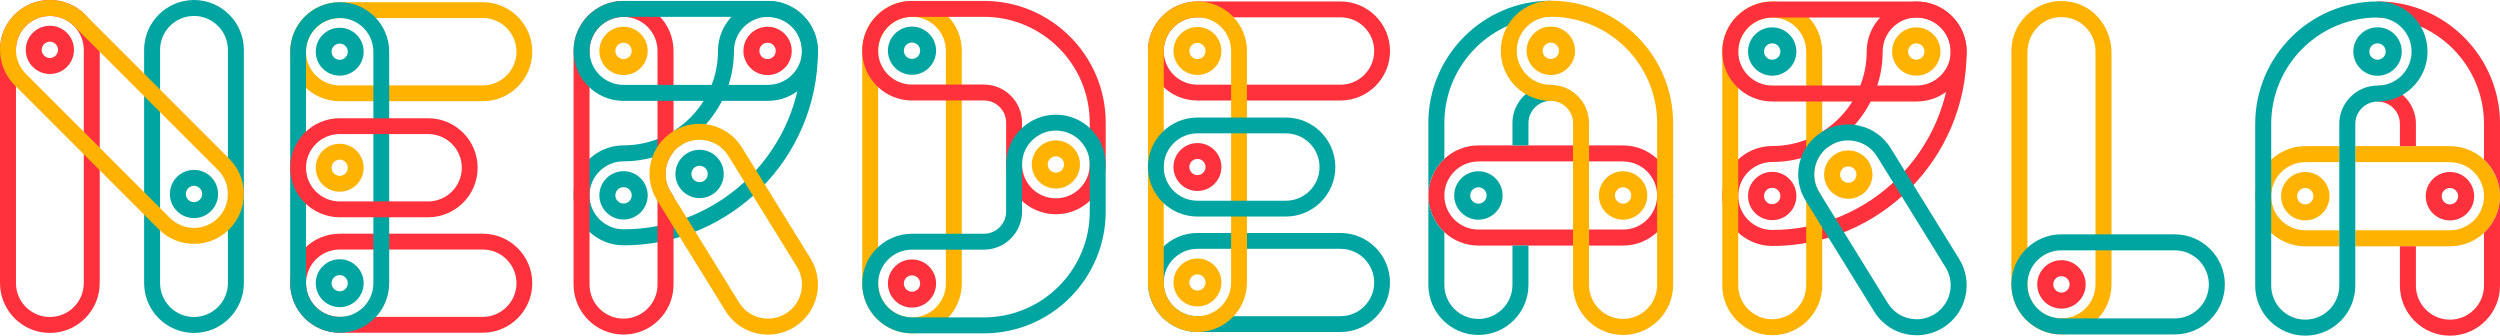
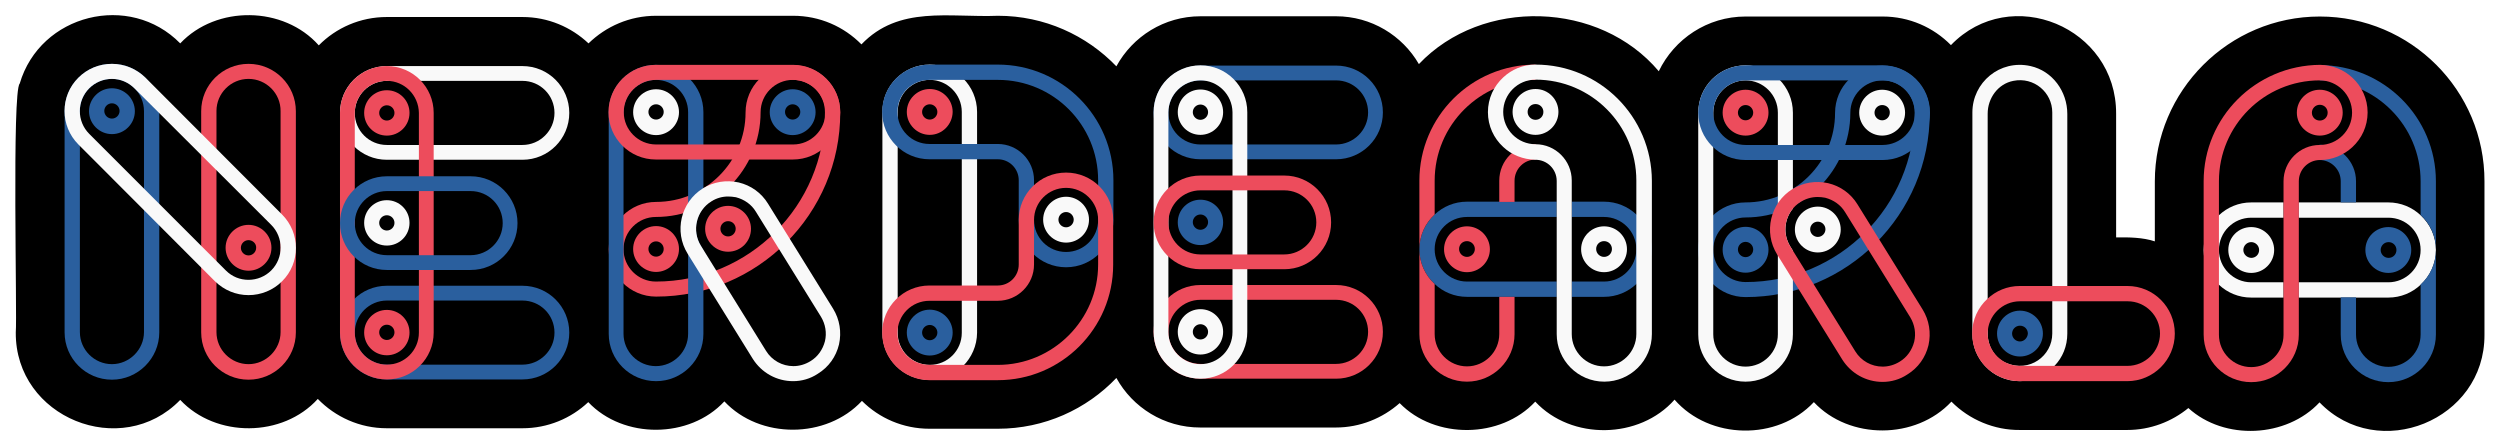
- <svg xmlns="http://www.w3.org/2000/svg" viewBox="0 0 962.03 129.17">
-   <path d="M19.19 128.12C8.61 128.12 0 119.51 0 108.93V19.19C0 8.61 8.61 0 19.19 0s19.19 8.61 19.19 19.19v89.74c0 10.58-8.61 19.19-19.19 19.19Zm0-121.98c-7.2 0-13.05 5.85-13.05 13.05v89.74c0 7.2 5.85 13.05 13.05 13.05s13.05-5.85 13.05-13.05V19.19c0-7.2-5.85-13.05-13.05-13.05Z" fill="#ff313c" />
-   <path d="M74.65 128.12c-10.58 0-19.19-8.61-19.19-19.19V19.19C55.46 8.61 64.07 0 74.65 0s19.19 8.61 19.19 19.19v89.74c0 10.58-8.61 19.19-19.19 19.19Zm0-121.98c-7.2 0-13.05 5.85-13.05 13.05v89.74c0 7.2 5.85 13.05 13.05 13.05s13.05-5.85 13.05-13.05V19.19c0-7.2-5.85-13.05-13.05-13.05Z" fill="#00a5a1" />
-   <path d="M74.65 93.84c-5.13 0-9.95-2-13.57-5.62L5.62 32.76c-7.48-7.48-7.48-19.66 0-27.14C9.25 2 14.06 0 19.19 0c5.13 0 9.95 2 13.57 5.62l55.46 55.46c7.48 7.48 7.48 19.66 0 27.14a19.069 19.069 0 0 1-13.57 5.62ZM19.19 6.14c-3.49 0-6.76 1.36-9.23 3.82-5.09 5.09-5.09 13.37 0 18.46l55.46 55.46c2.46 2.46 5.74 3.82 9.23 3.82s6.76-1.36 9.23-3.82c5.09-5.09 5.09-13.37 0-18.46L28.42 9.96a12.972 12.972 0 0 0-9.23-3.82Z" fill="#ffb300" />
-   <path d="M19.19 28.47c-5.12 0-9.28-4.16-9.28-9.28s4.16-9.28 9.28-9.28 9.28 4.16 9.28 9.28-4.16 9.28-9.28 9.28Zm0-12.43c-1.73 0-3.14 1.41-3.14 3.14s1.41 3.14 3.14 3.14 3.14-1.41 3.14-3.14-1.41-3.14-3.14-3.14Z" fill="#ff313c" />
-   <path d="M74.65 83.93c-5.12 0-9.28-4.16-9.28-9.28s4.16-9.28 9.28-9.28 9.28 4.16 9.28 9.28-4.16 9.28-9.28 9.28Zm0-12.43c-1.73 0-3.14 1.41-3.14 3.14s1.41 3.14 3.14 3.14 3.14-1.41 3.14-3.14-1.41-3.14-3.14-3.14Z" fill="#00a5a1" />
-   <path d="M185.78 38.95h-55.06c-10.51 0-19.05-8.55-19.05-19.05S120.22.85 130.72.85h55.06c10.51 0 19.05 8.55 19.05 19.05s-8.55 19.05-19.05 19.05ZM130.72 6.94c-7.14 0-12.96 5.81-12.96 12.96s5.81 12.96 12.96 12.96h55.06c7.14 0 12.96-5.81 12.96-12.96s-5.81-12.96-12.96-12.96h-55.06Z" fill="#ffb300" />
-   <path d="M185.78 128.03h-55.06c-10.51 0-19.05-8.55-19.05-19.05s8.55-19.05 19.05-19.05h55.06c10.51 0 19.05 8.55 19.05 19.05s-8.55 19.05-19.05 19.05Zm-55.06-32.01c-7.14 0-12.96 5.81-12.96 12.96s5.81 12.96 12.96 12.96h55.06c7.14 0 12.96-5.81 12.96-12.96s-5.81-12.96-12.96-12.96h-55.06Z" fill="#ff313c" />
-   <path d="M130.72 128.03c-10.51 0-19.05-8.55-19.05-19.05V19.9c0-10.51 8.55-19.05 19.05-19.05s19.05 8.55 19.05 19.05v89.08c0 10.51-8.55 19.05-19.05 19.05Zm0-121.09c-7.14 0-12.96 5.81-12.96 12.96v89.08c0 7.14 5.81 12.96 12.96 12.96s12.96-5.81 12.96-12.96V19.9c0-7.14-5.81-12.96-12.96-12.96Z" fill="#00a5a1" />
-   <path d="M164.75 83.6h-34.03c-10.51 0-19.05-8.55-19.05-19.05s8.55-19.05 19.05-19.05h34.03c10.51 0 19.05 8.55 19.05 19.05s-8.55 19.05-19.05 19.05Zm-34.03-32.01c-7.14 0-12.96 5.81-12.96 12.96s5.81 12.96 12.96 12.96h34.03c7.14 0 12.96-5.81 12.96-12.96s-5.81-12.96-12.96-12.96h-34.03Z" fill="#ff313c" />
-   <path d="M130.72 73.77c-5.08 0-9.22-4.13-9.22-9.22s4.13-9.22 9.22-9.22 9.22 4.13 9.22 9.22-4.13 9.22-9.22 9.22Zm0-12.34c-1.72 0-3.12 1.4-3.12 3.12s1.4 3.12 3.12 3.12 3.12-1.4 3.12-3.12-1.4-3.12-3.12-3.12Z" fill="#ffb300" />
-   <path d="M130.72 29.11c-5.08 0-9.22-4.13-9.22-9.22s4.13-9.22 9.22-9.22 9.22 4.13 9.22 9.22-4.13 9.22-9.22 9.22Zm0-12.34c-1.72 0-3.12 1.4-3.12 3.12s1.4 3.12 3.12 3.12 3.12-1.4 3.12-3.12-1.4-3.12-3.12-3.12ZM130.72 118.2c-5.08 0-9.22-4.13-9.22-9.22s4.13-9.22 9.22-9.22 9.22 4.13 9.22 9.22-4.13 9.22-9.22 9.22Zm0-12.34c-1.72 0-3.12 1.4-3.12 3.12s1.4 3.12 3.12 3.12 3.12-1.4 3.12-3.12-1.4-3.12-3.12-3.12Z" fill="#00a5a1" />
+ <svg xmlns="http://www.w3.org/2000/svg" version="1.1" id="Layer_1" x="0px" y="0px" viewBox="0 0 1014 181" style="enable-background:new 0 0 1014 181;" xml:space="preserve">
+   <style type="text/css">
+ 	.st0{fill:#2A5F9E;}
+ 	.st1{fill:#ED4C5C;}
+ 	.st2{fill:#F9F9F9;}
+ </style>
  <g>
-     <path d="M239.94 94.4c-10.61 0-19.23-8.63-19.23-19.23s8.63-19.23 19.23-19.23c20.04 0 36.35-16.31 36.35-36.35 0-10.61 8.63-19.23 19.23-19.23s19.23 8.63 19.23 19.23c0 41.26-33.56 74.82-74.82 74.82Zm55.58-87.9c-7.21 0-13.08 5.87-13.08 13.08 0 23.44-19.07 42.5-42.5 42.5-7.21 0-13.08 5.87-13.08 13.08s5.87 13.08 13.08 13.08c37.86 0 68.66-30.8 68.66-68.66 0-7.21-5.87-13.08-13.08-13.08Z" fill="#00a5a1" />
-     <path d="M258.04 73.75c-3.05-4.93-2.41-11.1 1.14-15.31V19.58c0-10.61-8.63-19.23-19.23-19.23s-19.23 8.63-19.23 19.23v89.94c0 10.61 8.63 19.23 19.23 19.23s19.23-8.63 19.23-19.23V75.58l-1.14-1.84Zm-5.02 35.78c0 7.21-5.87 13.08-13.08 13.08s-13.08-5.87-13.08-13.08V19.58c0-7.21 5.87-13.08 13.08-13.08s13.08 5.87 13.08 13.08v89.94Z" fill="#ff313c" />
-     <path d="M295.52 38.82h-55.58c-10.61 0-19.23-8.63-19.23-19.23S229.33.35 239.94.35h55.58c10.61 0 19.23 8.63 19.23 19.23s-8.63 19.23-19.23 19.23ZM239.94 6.5c-7.21 0-13.08 5.87-13.08 13.08s5.87 13.08 13.08 13.08h55.58c7.21 0 13.08-5.87 13.08-13.08S302.73 6.5 295.52 6.5h-55.58ZM239.94 84.47c-5.13 0-9.3-4.17-9.3-9.3s4.17-9.3 9.3-9.3 9.3 4.17 9.3 9.3-4.17 9.3-9.3 9.3Zm0-12.45a3.15 3.15 0 1 0 0 6.3 3.15 3.15 0 0 0 0-6.3Z" fill="#00a5a1" />
-     <path d="M239.94 28.89c-5.13 0-9.3-4.17-9.3-9.3s4.17-9.3 9.3-9.3 9.3 4.17 9.3 9.3-4.17 9.3-9.3 9.3Zm0-12.45a3.15 3.15 0 1 0 0 6.3 3.15 3.15 0 0 0 0-6.3Z" fill="#ffb300" />
-     <path d="M295.37 28.89c-5.13 0-9.3-4.17-9.3-9.3s4.17-9.3 9.3-9.3 9.3 4.17 9.3 9.3-4.17 9.3-9.3 9.3Zm0-12.45a3.15 3.15 0 1 0 0 6.3 3.15 3.15 0 0 0 0-6.3Z" fill="#ff313c" />
-     <path d="M269.21 76.24c-5.13 0-9.3-4.17-9.3-9.3s4.17-9.3 9.3-9.3 9.3 4.17 9.3 9.3-4.17 9.3-9.3 9.3Zm0-12.45a3.15 3.15 0 1 0 0 6.3 3.15 3.15 0 0 0 0-6.3Z" fill="#00a5a1" />
-     <path d="M295.54 128.76c-6.72 0-12.85-3.41-16.38-9.12L252.8 76.99c-5.58-9.02-2.77-20.9 6.25-26.47 4.37-2.7 9.53-3.54 14.53-2.36 5 1.18 9.24 4.24 11.94 8.61l26.36 42.65c2.7 4.37 3.54 9.53 2.36 14.53-1.18 5-4.24 9.24-8.61 11.94a19.19 19.19 0 0 1-10.1 2.88Zm-26.4-74.97c-2.4 0-4.76.67-6.85 1.96-6.13 3.79-8.04 11.87-4.25 18l26.36 42.65c2.4 3.89 6.57 6.21 11.14 6.21 2.42 0 4.79-.68 6.86-1.96 2.97-1.84 5.05-4.72 5.85-8.12.8-3.4.23-6.91-1.6-9.88L280.29 60a12.993 12.993 0 0 0-8.12-5.85c-1.01-.24-2.02-.36-3.03-.36Z" fill="#ffb300" />
-   </g>
-   <g>
-     <path d="M812.53 109.44V20.27c0-9.11-6.05-17.44-14.95-19.39C785.09-1.85 774 7.64 774 19.67v90.08-.14c.05 4.99 1.99 9.52 5.15 12.92 3.52 3.79 8.54 6.16 14.11 6.16s10.59-2.38 14.11-6.16c3.19-3.43 5.15-8.03 5.16-13.07s0-.01 0-.02Zm-6.16 0c0 9.05-9.24 15.98-18.78 11.88-4.64-1.99-7.41-6.83-7.41-11.88V20.19c0-6.29 4.2-12.08 10.36-13.33 8.42-1.72 15.84 4.7 15.84 12.82v89.76Z" fill="#ffb300" />
-     <path d="M836.89 90.17h-43.63c-5.06 0-9.66 1.96-13.1 5.16-3.79 3.52-6.16 8.54-6.16 14.11 0 10.62 8.64 19.26 19.26 19.26h43.63c10.62 0 19.26-8.64 19.26-19.26s-8.64-19.26-19.26-19.26Zm0 32.36h-43.63c-7.22 0-13.1-5.88-13.1-13.1s5.88-13.1 13.1-13.1h43.63c7.22 0 13.1 5.88 13.1 13.1s-5.88 13.1-13.1 13.1Z" fill="#00a5a1" />
-     <path d="M793.27 100.12c-5.14 0-9.32 4.18-9.32 9.32s4.18 9.32 9.32 9.32 9.32-4.18 9.32-9.32-4.18-9.32-9.32-9.32Zm0 12.47a3.15 3.15 0 1 1 0-6.3c1.73 0 3.15 1.42 3.15 3.15s-1.42 3.15-3.15 3.15Z" fill="#ff313c" />
-   </g>
-   <g>
-     <g fill="#ffb300">
-       <path d="M887.1 62.4h13.1v-6.16h-13.1c-5.06 0-9.66 1.96-13.1 5.16-3.79 3.52-6.16 8.54-6.16 14.11s2.38 10.59 6.16 14.11c3.44 3.2 8.04 5.16 13.1 5.16h13.1v-6.16h-13.1c-7.22 0-13.1-5.88-13.1-13.1s5.88-13.1 13.1-13.1ZM942.77 62.4h-36.4v-6.16h36.4c5.06 0 9.66 1.96 13.1 5.16 3.79 3.52 6.16 8.54 6.16 14.11s-2.38 10.59-6.16 14.11c-3.44 3.2-8.04 5.16-13.1 5.16h-36.4v-6.16h36.4c7.22 0 13.1-5.88 13.1-13.1s-5.88-13.1-13.1-13.1Z" />
-     </g>
-     <path d="M933.45 75.5c0 5.14 4.18 9.32 9.32 9.32s9.32-4.18 9.32-9.32c0-5.14-4.18-9.32-9.32-9.32-5.14 0-9.32 4.18-9.32 9.32Zm6.16 0c0-1.74 1.42-3.15 3.15-3.15 1.74 0 3.15 1.42 3.15 3.15 0 1.74-1.42 3.15-3.15 3.15-1.74 0-3.15-1.42-3.15-3.15Z" fill="#ff313c" />
-     <path d="M877.78 75.5c0 5.14 4.18 9.32 9.32 9.32 5.14 0 9.32-4.18 9.32-9.32 0-5.14-4.18-9.32-9.32-9.32-5.14 0-9.32 4.18-9.32 9.32Zm6.16 0a3.15 3.15 0 1 1 6.3 0 3.15 3.15 0 0 1-6.3 0Z" fill="#ffb300" />
-     <path d="M905.59 19.83c0 5.14 4.18 9.32 9.32 9.32s9.32-4.18 9.32-9.32c0-5.14-4.18-9.32-9.32-9.32-5.14 0-9.32 4.18-9.32 9.32Zm6.16 0a3.15 3.15 0 1 1 6.3 0c0 1.73-1.42 3.15-3.15 3.15-1.74 0-3.15-1.42-3.15-3.15Z" fill="#00a5a1" />
-     <g fill="#ff313c">
-       <path d="M942.77 129.17c-10.62 0-19.26-8.64-19.26-19.26V94.77h6.16v15.14c0 7.22 5.88 13.1 13.1 13.1s13.1-5.88 13.1-13.1v-20.3c3.79-3.52 6.16-8.54 6.16-14.11v34.41c0 10.62-8.64 19.26-19.26 19.26ZM929.67 47.66v8.57h-6.16v-8.57c0-4.73-3.85-8.57-8.57-8.57v-6.16c8.13 0 14.74 6.61 14.74 14.74ZM962.03 47.66v27.83c0-5.57-2.38-10.59-6.16-14.11V47.65c0-22.57-18.36-40.93-40.93-40.93V.56c25.97 0 47.1 21.13 47.1 47.1Z" />
-     </g>
-     <path d="M867.83 47.66V109.9c0 10.62 8.64 19.26 19.26 19.26 10.62 0 19.26-8.64 19.26-19.26V47.67c0-4.73 3.85-8.57 8.57-8.57 5.04 0 9.64-1.97 13.07-5.16 3.79-3.52 6.16-8.54 6.16-14.11s-2.38-10.59-6.16-14.11A19.205 19.205 0 0 0 914.92.56s0 0-.01 0h-.01c-25.96.02-47.07 21.14-47.07 47.1Zm6.16 0c0-22.57 18.36-40.92 40.92-40.93 7.22 0 13.09 5.88 13.09 13.1s-5.88 13.1-13.1 13.1c-8.11.02-14.71 6.62-14.71 14.74V109.9c0 7.22-5.88 13.1-13.1 13.1s-13.1-5.88-13.1-13.1V47.65Z" fill="#00a5a1" />
-   </g>
-   <g>
-     <path d="M681.97 94.65c-10.61 0-19.23-8.63-19.23-19.23s8.63-19.23 19.23-19.23c20.04 0 36.35-16.31 36.35-36.35 0-10.61 8.63-19.23 19.23-19.23s19.23 8.63 19.23 19.23c0 41.26-33.56 74.82-74.82 74.82Zm55.59-87.9c-7.21 0-13.08 5.87-13.08 13.08 0 23.44-19.07 42.5-42.5 42.5-7.21 0-13.08 5.87-13.08 13.08s5.87 13.08 13.08 13.08c37.86 0 68.66-30.8 68.66-68.66 0-7.21-5.87-13.08-13.08-13.08Z" fill="#ff313c" />
-     <path d="M700.07 73.99c-3.05-4.93-2.41-11.1 1.14-15.31V19.83C701.21 9.22 692.58.6 681.98.6s-19.23 8.63-19.23 19.23v89.94c0 10.61 8.63 19.23 19.23 19.23s19.23-8.63 19.23-19.23V75.83l-1.14-1.84Zm-5.02 35.78c0 7.21-5.87 13.08-13.08 13.08s-13.08-5.87-13.08-13.08V19.83c0-7.21 5.87-13.08 13.08-13.08s13.08 5.87 13.08 13.08v89.94Z" fill="#ffb300" />
-     <path d="M737.56 39.06h-55.58c-10.61 0-19.23-8.63-19.23-19.23S671.38.6 681.98.6h55.58c10.61 0 19.23 8.63 19.23 19.23s-8.63 19.23-19.23 19.23ZM681.98 6.75c-7.21 0-13.08 5.87-13.08 13.08s5.87 13.08 13.08 13.08h55.58c7.21 0 13.08-5.87 13.08-13.08s-5.87-13.08-13.08-13.08h-55.58ZM681.97 84.72c-5.13 0-9.3-4.17-9.3-9.3s4.17-9.3 9.3-9.3 9.3 4.17 9.3 9.3-4.17 9.3-9.3 9.3Zm0-12.45a3.15 3.15 0 1 0 0 6.3 3.15 3.15 0 0 0 0-6.3Z" fill="#ff313c" />
-     <path d="M681.97 29.13c-5.13 0-9.3-4.17-9.3-9.3s4.17-9.3 9.3-9.3 9.3 4.17 9.3 9.3-4.17 9.3-9.3 9.3Zm0-12.45a3.15 3.15 0 1 0 0 6.3 3.15 3.15 0 0 0 0-6.3Z" fill="#00a5a1" />
-     <path d="M737.41 29.13c-5.13 0-9.3-4.17-9.3-9.3s4.17-9.3 9.3-9.3 9.3 4.17 9.3 9.3-4.17 9.3-9.3 9.3Zm0-12.45a3.15 3.15 0 1 0 0 6.3 3.15 3.15 0 0 0 0-6.3ZM711.24 76.48c-5.13 0-9.3-4.17-9.3-9.3s4.17-9.3 9.3-9.3 9.3 4.17 9.3 9.3-4.17 9.3-9.3 9.3Zm0-12.45a3.15 3.15 0 1 0 0 6.3 3.15 3.15 0 0 0 0-6.3Z" fill="#ffb300" />
-     <path d="M737.58 129c-6.72 0-12.85-3.41-16.38-9.12l-26.36-42.65c-5.58-9.02-2.77-20.9 6.25-26.47 4.37-2.7 9.53-3.54 14.53-2.36 5 1.18 9.24 4.24 11.94 8.61l26.36 42.65c2.7 4.37 3.54 9.53 2.36 14.53-1.18 5-4.24 9.24-8.61 11.94a19.19 19.19 0 0 1-10.1 2.88Zm-26.4-74.97c-2.4 0-4.76.67-6.85 1.96-6.13 3.79-8.04 11.87-4.25 18l26.36 42.65c2.4 3.89 6.57 6.21 11.14 6.21 2.42 0 4.79-.68 6.86-1.96 2.97-1.84 5.05-4.72 5.85-8.12.8-3.4.23-6.91-1.6-9.88l-26.36-42.65a12.993 12.993 0 0 0-8.12-5.85c-1.01-.24-2.02-.36-3.03-.36Z" fill="#00a5a1" />
-   </g>
-   <g>
-     <path d="M350.95 128.26c-10.57 0-19.16-8.6-19.16-19.16V19.51c0-10.57 8.6-19.16 19.16-19.16s19.16 8.6 19.16 19.16v89.59c0 10.57-8.6 19.16-19.16 19.16Zm0-121.78c-7.18 0-13.03 5.84-13.03 13.03v89.59c0 7.18 5.84 13.03 13.03 13.03s13.03-5.84 13.03-13.03V19.51c0-7.18-5.84-13.03-13.03-13.03Z" fill="#ffb300" />
-     <path d="M350.95 28.78c-5.11 0-9.27-4.16-9.27-9.27s4.16-9.27 9.27-9.27 9.27 4.16 9.27 9.27-4.16 9.27-9.27 9.27Zm0-12.41c-1.73 0-3.14 1.41-3.14 3.14s1.41 3.14 3.14 3.14 3.14-1.41 3.14-3.14-1.41-3.14-3.14-3.14Z" fill="#00a5a1" />
-     <path d="M350.95 118.37c-5.11 0-9.27-4.16-9.27-9.27s4.16-9.27 9.27-9.27 9.27 4.16 9.27 9.27-4.16 9.27-9.27 9.27Zm0-12.41c-1.73 0-3.14 1.41-3.14 3.14s1.41 3.14 3.14 3.14 3.14-1.41 3.14-3.14-1.41-3.14-3.14-3.14Z" fill="#ff313c" />
-     <path d="M406.32 72.56c-5.11 0-9.27-4.16-9.27-9.27s4.16-9.27 9.27-9.27 9.27 4.16 9.27 9.27-4.16 9.27-9.27 9.27Zm0-12.41c-1.73 0-3.14 1.41-3.14 3.14s1.41 3.14 3.14 3.14 3.14-1.41 3.14-3.14-1.41-3.14-3.14-3.14Z" fill="#ffb300" />
-     <path d="M378.64.35h-27.69c-10.57 0-19.16 8.6-19.16 19.16s8.6 19.16 19.16 19.16h27.69c4.7 0 8.53 3.82 8.53 8.53v16.09c0 10.57 8.6 19.16 19.16 19.16s19.16-8.6 19.16-19.16v-16.1c0-25.83-21.02-46.84-46.85-46.84Zm40.71 46.85v16.09c0 7.18-5.84 13.03-13.03 13.03s-13.03-5.84-13.03-13.03V47.2c0-8.08-6.58-14.66-14.66-14.66h-27.69c-7.18 0-13.03-5.84-13.03-13.03s5.84-13.03 13.03-13.03h27.69c22.45 0 40.71 18.26 40.71 40.71Z" fill="#ff313c" />
-     <path d="M406.32 44.13c-10.57 0-19.16 8.6-19.16 19.16v18.13c0 4.7-3.82 8.53-8.53 8.53h-27.69c-10.57 0-19.16 8.6-19.16 19.16s8.6 19.16 19.16 19.16h27.69c25.83 0 46.85-21.01 46.85-46.85V63.29c0-10.57-8.6-19.16-19.16-19.16Zm13.03 37.29c0 22.45-18.26 40.71-40.71 40.71h-27.69c-7.18 0-13.03-5.84-13.03-13.03s5.84-13.03 13.03-13.03h27.69c8.08 0 14.66-6.58 14.66-14.66V63.28c0-7.18 5.84-13.03 13.03-13.03s13.03 5.84 13.03 13.03v18.13Z" fill="#00a5a1" />
-   </g>
-   <g>
-     <path d="M624.58 62.12h-13.1v-6.16h13.1c5.06 0 9.66 1.96 13.1 5.16 3.79 3.52 6.16 8.54 6.16 14.11s-2.38 10.59-6.16 14.11c-3.44 3.2-8.04 5.16-13.1 5.16h-13.1v-6.16h13.1c7.22 0 13.1-5.88 13.1-13.1s-5.88-13.1-13.1-13.1ZM568.91 62.12h36.41v-6.16h-36.41c-5.06 0-9.66 1.96-13.1 5.16-3.79 3.52-6.16 8.54-6.16 14.11s2.38 10.59 6.16 14.11c3.44 3.2 8.04 5.16 13.1 5.16h36.41v-6.16h-36.41c-7.22 0-13.1-5.88-13.1-13.1s5.88-13.1 13.1-13.1Z" fill="#ff313c" />
-     <path d="M568.91 65.9c-5.14 0-9.32 4.18-9.32 9.32s4.18 9.32 9.32 9.32 9.32-4.18 9.32-9.32-4.18-9.32-9.32-9.32Zm0 12.47c-1.74 0-3.15-1.42-3.15-3.15s1.42-3.15 3.15-3.15 3.15 1.42 3.15 3.15-1.42 3.15-3.15 3.15Z" fill="#00a5a1" />
-     <path d="M624.58 65.9c-5.14 0-9.32 4.18-9.32 9.32s4.18 9.32 9.32 9.32 9.32-4.18 9.32-9.32-4.18-9.32-9.32-9.32Zm0 12.47c-1.74 0-3.15-1.42-3.15-3.15s1.42-3.15 3.15-3.15 3.15 1.42 3.15 3.15-1.41 3.15-3.15 3.15ZM596.77 10.23c-5.14 0-9.32 4.18-9.32 9.32s4.18 9.32 9.32 9.32 9.32-4.18 9.32-9.32-4.18-9.32-9.32-9.32Zm0 12.47c-1.74 0-3.15-1.42-3.15-3.15s1.42-3.15 3.15-3.15 3.15 1.42 3.15 3.15-1.41 3.15-3.15 3.15Z" fill="#ffb300" />
-     <g fill="#00a5a1">
-       <path d="M568.91 128.89c10.62 0 19.26-8.64 19.26-19.26V94.49h-6.16v15.14c0 7.22-5.88 13.1-13.1 13.1s-13.1-5.88-13.1-13.1v-20.3c-3.79-3.52-6.16-8.54-6.16-14.11v34.41c0 10.62 8.64 19.26 19.26 19.26ZM582.01 47.38v8.57h6.16v-8.57c0-4.73 3.85-8.57 8.57-8.57v-6.16c-8.13 0-14.74 6.61-14.74 14.74ZM549.65 47.38v27.83c0-5.57 2.38-10.59 6.16-14.11V47.37c0-22.57 18.36-40.93 40.93-40.93V.28c-25.97 0-47.1 21.13-47.1 47.1Z" />
-     </g>
-     <path d="M596.77.29h-.02c-5.04 0-9.64 1.97-13.07 5.16-3.79 3.52-6.16 8.54-6.16 14.11s2.38 10.59 6.16 14.11c3.43 3.19 8.03 5.15 13.07 5.16 4.73 0 8.57 3.85 8.57 8.57v62.24c0 10.62 8.64 19.26 19.26 19.26s19.26-8.64 19.26-19.26V47.38c0-25.96-21.12-47.08-47.07-47.1Zm40.91 60.82v48.51c0 7.22-5.88 13.1-13.1 13.1s-13.1-5.88-13.1-13.1V47.38c0-8.12-6.6-14.72-14.71-14.73-7.22 0-13.1-5.88-13.1-13.1s5.87-13.09 13.09-13.1c22.56 0 40.92 18.37 40.92 40.93v13.73Z" fill="#ffb300" />
-   </g>
-   <g>
-     <path d="M515.84 38.68h-55.06c-10.51 0-19.05-8.55-19.05-19.05S450.28.57 460.79.57h55.06c10.51 0 19.05 8.55 19.05 19.05s-8.55 19.05-19.05 19.05ZM460.79 6.67c-7.14 0-12.96 5.81-12.96 12.96s5.81 12.96 12.96 12.96h55.06c7.14 0 12.96-5.81 12.96-12.96S523 6.67 515.85 6.67h-55.06Z" fill="#ff313c" />
-     <path d="M515.84 127.76h-55.06c-10.51 0-19.05-8.55-19.05-19.05s8.55-19.05 19.05-19.05h55.06c10.51 0 19.05 8.55 19.05 19.05s-8.55 19.05-19.05 19.05Zm-55.06-32.01c-7.14 0-12.96 5.81-12.96 12.96s5.81 12.96 12.96 12.96h55.06c7.14 0 12.96-5.81 12.96-12.96s-5.81-12.96-12.96-12.96h-55.06Z" fill="#00a5a1" />
-     <path d="M460.79 127.76c-10.51 0-19.05-8.55-19.05-19.05V19.62c0-10.51 8.55-19.05 19.05-19.05s19.05 8.55 19.05 19.05v89.09c0 10.51-8.55 19.05-19.05 19.05Zm0-121.09c-7.14 0-12.96 5.81-12.96 12.96v89.08c0 7.14 5.81 12.96 12.96 12.96s12.96-5.81 12.96-12.96V19.62c0-7.14-5.81-12.96-12.96-12.96Z" fill="#ffb300" />
-     <path d="M494.81 83.33h-34.03c-10.51 0-19.05-8.55-19.05-19.05s8.55-19.05 19.05-19.05h34.03c10.51 0 19.05 8.55 19.05 19.05s-8.55 19.05-19.05 19.05Zm-34.03-32.01c-7.14 0-12.96 5.81-12.96 12.96s5.81 12.96 12.96 12.96h34.03c7.14 0 12.96-5.81 12.96-12.96s-5.81-12.96-12.96-12.96h-34.03Z" fill="#00a5a1" />
-     <path d="M460.79 73.49c-5.08 0-9.22-4.13-9.22-9.22s4.13-9.22 9.22-9.22 9.22 4.13 9.22 9.22-4.13 9.22-9.22 9.22Zm0-12.34c-1.72 0-3.12 1.4-3.12 3.12s1.4 3.12 3.12 3.12 3.12-1.4 3.12-3.12-1.4-3.12-3.12-3.12Z" fill="#ff313c" />
-     <path d="M460.79 28.84c-5.08 0-9.22-4.13-9.22-9.22s4.13-9.22 9.22-9.22 9.22 4.13 9.22 9.22-4.13 9.22-9.22 9.22Zm0-12.34c-1.72 0-3.12 1.4-3.12 3.12s1.4 3.12 3.12 3.12 3.12-1.4 3.12-3.12-1.4-3.12-3.12-3.12ZM460.79 117.92c-5.08 0-9.22-4.13-9.22-9.22s4.13-9.22 9.22-9.22 9.22 4.13 9.22 9.22-4.13 9.22-9.22 9.22Zm0-12.34c-1.72 0-3.12 1.4-3.12 3.12s1.4 3.12 3.12 3.12 3.12-1.4 3.12-3.12-1.4-3.12-3.12-3.12Z" fill="#ffb300" />
+     <path d="M940.9,6.7c-36.8,0-66.9,30-66.9,66.9c0,0,0,24.3,0,24.3c-4.8-1.6-10.5-1.7-15.7-1.6V46.2c0.2-35.2-42.8-53-67-27.9   c-7.1-7.2-16.9-11.6-27.7-11.6H708c-15.5,0-28.9,9.1-35.2,22.2c-24-28.5-71.6-30-97.3-2.9c-6.7-11.6-19.3-19.4-33.6-19.4h-55   c-14.7,0-27.5,8.2-34.1,20.3c-12.1-12.6-29.2-20.5-48-20.5c-19.8,0.8-40.2-4.3-55.4,11.6c-7.1-7.2-16.9-11.6-27.7-11.6h-55.6   c-10.7,0-20.3,4.3-27.4,11.2c-7-6.6-16.4-10.7-26.8-10.7h-55c-10.8,0-20.6,4.4-27.6,11.5c-14.2-16-41.5-16.4-56.2-0.8   C52.6-3.3,16.3,5.7,8,33.9C4.8,37,7,128.5,6.4,134.8c-0.3,34.6,42.9,52,66.7,27.4c14.5,15.5,41.6,15.3,55.8-0.4   c7.1,7.3,17,11.9,28,11.9h55c10.3,0,19.7-4,26.7-10.6c14.3,15.1,41.1,14.9,55.2-0.3c14.4,15.4,41.4,15.3,55.8-0.2   c7,7,16.7,11.3,27.4,11.3h27.7c18.9,0,36-7.9,48.1-20.6c6.6,12,19.4,20.1,34,20.1h55c9.9,0,19-3.8,25.9-9.9   c14.4,14.8,41,14.5,55-0.6c14.7,15.8,42.3,15.3,56.5-0.8c14.2,16.3,41.7,16.8,56.5,1c14.4,15.4,41.4,15.3,55.8-0.2   c7.3,7.4,17.5,11.6,27.7,11.5c0,0,43.6,0,43.6,0c9.4,0,18.1-3.4,24.8-8.9c14.6,13.3,39.8,12.1,53.2-2.3   c23.8,24.7,67.1,7.3,66.9-27.4c0,0,0-62.2,0-62.2C1007.8,36.7,977.8,6.7,940.9,6.7z" />
+     <g>
+       <g>
+         <path class="st0" d="M45.4,154c-10.6,0-19.2-8.6-19.2-19.2V45.1c0-10.6,8.6-19.2,19.2-19.2s19.2,8.6,19.2,19.2v89.7     C64.6,145.4,55.9,154,45.4,154z M45.4,32c-7.2,0-13,5.9-13,13v89.7c0,7.2,5.9,13,13,13s13-5.9,13-13V45.1     C58.4,37.9,52.6,32,45.4,32z" />
+       </g>
+     </g>
+     <g>
+       <g>
+         <path class="st1" d="M100.8,154c-10.6,0-19.2-8.6-19.2-19.2V45.1c0-10.6,8.6-19.2,19.2-19.2S120,34.5,120,45.1v89.7     C120,145.4,111.4,154,100.8,154z M100.8,32c-7.2,0-13,5.9-13,13v89.7c0,7.2,5.9,13,13,13s13-5.9,13-13V45.1     C113.9,37.9,108,32,100.8,32z" />
+       </g>
+     </g>
+     <g>
+       <g>
+         <path class="st2" d="M100.8,119.7c-5.1,0-9.9-2-13.6-5.6L31.8,58.6c-7.5-7.5-7.5-19.7,0-27.1c3.6-3.6,8.4-5.6,13.6-5.6     c5.1,0,9.9,2,13.6,5.6L114.4,87c7.5,7.5,7.5,19.7,0,27.1C110.8,117.7,105.9,119.7,100.8,119.7z M45.4,32c-3.5,0-6.8,1.4-9.2,3.8     c-5.1,5.1-5.1,13.4,0,18.5l55.4,55.4c2.5,2.5,5.7,3.8,9.2,3.8s6.8-1.4,9.2-3.8c5.1-5.1,5.1-13.4,0-18.5L54.6,35.9     C52.1,33.4,48.9,32,45.4,32z" />
+       </g>
+     </g>
+     <g>
+       <g>
+         <path class="st0" d="M45.4,54.4c-5.1,0-9.3-4.2-9.3-9.3s4.2-9.3,9.3-9.3c5.1,0,9.3,4.2,9.3,9.3S50.5,54.4,45.4,54.4z M45.4,41.9     c-1.7,0-3.1,1.4-3.1,3.1s1.4,3.1,3.1,3.1s3.1-1.4,3.1-3.1S47.1,41.9,45.4,41.9z" />
+       </g>
+     </g>
+     <g>
+       <g>
+         <path class="st1" d="M100.8,109.8c-5.1,0-9.3-4.2-9.3-9.3s4.2-9.3,9.3-9.3s9.3,4.2,9.3,9.3S105.9,109.8,100.8,109.8z M100.8,97.4     c-1.7,0-3.1,1.4-3.1,3.1c0,1.7,1.4,3.1,3.1,3.1s3.1-1.4,3.1-3.1C104,98.8,102.5,97.4,100.8,97.4z" />
+       </g>
+     </g>
+     <g>
+       <g>
+         <path class="st2" d="M211.9,64.8h-55c-10.5,0-19-8.5-19-19s8.5-19,19-19h55c10.5,0,19,8.5,19,19S222.4,64.8,211.9,64.8z      M156.9,32.8c-7.1,0-13,5.8-13,13s5.8,13,13,13h55c7.1,0,13-5.8,13-13s-5.8-13-13-13H156.9z" />
+       </g>
+     </g>
+     <g>
+       <g>
+         <path class="st0" d="M211.9,153.9h-55c-10.5,0-19-8.5-19-19s8.5-19,19-19h55c10.5,0,19,8.5,19,19S222.4,153.9,211.9,153.9z      M156.9,121.9c-7.1,0-13,5.8-13,13s5.8,13,13,13h55c7.1,0,13-5.8,13-13s-5.8-13-13-13H156.9z" />
+       </g>
+     </g>
+     <g>
+       <g>
+         <path class="st1" d="M156.9,153.9c-10.5,0-19-8.5-19-19V45.8c0-10.5,8.5-19,19-19c10.5,0,19,8.5,19,19v89.1     C175.9,145.4,167.4,153.9,156.9,153.9z M156.9,32.8c-7.1,0-13,5.8-13,13v89.1c0,7.1,5.8,13,13,13s13-5.8,13-13V45.8     C169.8,38.6,164,32.8,156.9,32.8z" />
+       </g>
+     </g>
+     <g>
+       <g>
+         <g>
+           <path class="st0" d="M190.9,109.5h-34c-10.5,0-19-8.5-19-19s8.5-19,19-19h34c10.5,0,19,8.5,19,19S201.4,109.5,190.9,109.5z       M156.9,77.5c-7.1,0-13,5.8-13,13s5.8,13,13,13h34c7.1,0,13-5.8,13-13s-5.8-13-13-13H156.9z" />
+         </g>
+       </g>
+       <g>
+         <g>
+           <path class="st2" d="M156.9,99.6c-5.1,0-9.2-4.1-9.2-9.2s4.1-9.2,9.2-9.2s9.2,4.1,9.2,9.2S162,99.6,156.9,99.6z M156.9,87.3      c-1.7,0-3.1,1.4-3.1,3.1s1.4,3.1,3.1,3.1c1.7,0,3.1-1.4,3.1-3.1S158.6,87.3,156.9,87.3z" />
+         </g>
+       </g>
+     </g>
+     <g>
+       <g>
+         <path class="st1" d="M156.9,55c-5.1,0-9.2-4.1-9.2-9.2s4.1-9.2,9.2-9.2s9.2,4.1,9.2,9.2S162,55,156.9,55z M156.9,42.7     c-1.7,0-3.1,1.4-3.1,3.1c0,1.7,1.4,3.1,3.1,3.1c1.7,0,3.1-1.4,3.1-3.1C160,44.1,158.6,42.7,156.9,42.7z" />
+       </g>
+     </g>
+     <g>
+       <g>
+         <path class="st1" d="M156.9,144.1c-5.1,0-9.2-4.1-9.2-9.2s4.1-9.2,9.2-9.2s9.2,4.1,9.2,9.2S162,144.1,156.9,144.1z M156.9,131.7     c-1.7,0-3.1,1.4-3.1,3.1c0,1.7,1.4,3.1,3.1,3.1c1.7,0,3.1-1.4,3.1-3.1C160,133.1,158.6,131.7,156.9,131.7z" />
+       </g>
+     </g>
+     <g>
+       <g>
+         <g>
+           <path class="st1" d="M266.1,120.3c-10.6,0-19.2-8.6-19.2-19.2s8.6-19.2,19.2-19.2c20,0,36.3-16.3,36.3-36.3      c0-10.6,8.6-19.2,19.2-19.2s19.2,8.6,19.2,19.2C340.9,86.7,307.3,120.3,266.1,120.3z M321.6,32.4c-7.2,0-13.1,5.9-13.1,13.1      c0,23.4-19.1,42.5-42.5,42.5c-7.2,0-13.1,5.9-13.1,13.1c0,7.2,5.9,13.1,13.1,13.1c37.9,0,68.6-30.8,68.6-68.6      C334.7,38.3,328.8,32.4,321.6,32.4z" />
+         </g>
+       </g>
+       <g>
+         <path class="st0" d="M284.2,99.6c-3-4.9-2.4-11.1,1.1-15.3V45.5c0-10.6-8.6-19.2-19.2-19.2c-10.6,0-19.2,8.6-19.2,19.2v89.9     c0,10.6,8.6,19.2,19.2,19.2c10.6,0,19.2-8.6,19.2-19.2v-33.9L284.2,99.6z M279.1,135.4c0,7.2-5.9,13.1-13.1,13.1     c-7.2,0-13.1-5.9-13.1-13.1V45.5c0-7.2,5.9-13.1,13.1-13.1c7.2,0,13.1,5.9,13.1,13.1V135.4z" />
+       </g>
+       <g>
+         <g>
+           <path class="st1" d="M321.6,64.7h-55.6c-10.6,0-19.2-8.6-19.2-19.2s8.6-19.2,19.2-19.2h55.6c10.6,0,19.2,8.6,19.2,19.2      S332.2,64.7,321.6,64.7z M266.1,32.4c-7.2,0-13.1,5.9-13.1,13.1s5.9,13.1,13.1,13.1h55.6c7.2,0,13.1-5.9,13.1-13.1      s-5.9-13.1-13.1-13.1H266.1z" />
+         </g>
+       </g>
+       <g>
+         <g>
+           <path class="st1" d="M266.1,110.3c-5.1,0-9.3-4.2-9.3-9.3s4.2-9.3,9.3-9.3c5.1,0,9.3,4.2,9.3,9.3S271.2,110.3,266.1,110.3z       M266.1,97.9c-1.7,0-3.1,1.4-3.1,3.1s1.4,3.1,3.1,3.1c1.7,0,3.1-1.4,3.1-3.1S267.8,97.9,266.1,97.9z" />
+         </g>
+       </g>
+       <g>
+         <g>
+           <path class="st2" d="M266.1,54.8c-5.1,0-9.3-4.2-9.3-9.3c0-5.1,4.2-9.3,9.3-9.3c5.1,0,9.3,4.2,9.3,9.3      C275.4,50.6,271.2,54.8,266.1,54.8z M266.1,42.3c-1.7,0-3.1,1.4-3.1,3.1c0,1.7,1.4,3.1,3.1,3.1c1.7,0,3.1-1.4,3.1-3.1      C269.2,43.7,267.8,42.3,266.1,42.3z" />
+         </g>
+       </g>
+       <g>
+         <g>
+           <path class="st0" d="M321.5,54.8c-5.1,0-9.3-4.2-9.3-9.3c0-5.1,4.2-9.3,9.3-9.3c5.1,0,9.3,4.2,9.3,9.3      C330.8,50.6,326.6,54.8,321.5,54.8z M321.5,42.3c-1.7,0-3.1,1.4-3.1,3.1c0,1.7,1.4,3.1,3.1,3.1c1.7,0,3.1-1.4,3.1-3.1      C324.6,43.7,323.2,42.3,321.5,42.3z" />
+         </g>
+       </g>
+       <g>
+         <g>
+           <path class="st1" d="M295.3,102.1c-5.1,0-9.3-4.2-9.3-9.3c0-5.1,4.2-9.3,9.3-9.3c5.1,0,9.3,4.2,9.3,9.3      C304.6,97.9,300.5,102.1,295.3,102.1z M295.3,89.7c-1.7,0-3.1,1.4-3.1,3.1s1.4,3.1,3.1,3.1c1.7,0,3.1-1.4,3.1-3.1      S297.1,89.7,295.3,89.7z" />
+         </g>
+       </g>
+       <g>
+         <g>
+           <path class="st2" d="M321.7,154.6c-6.7,0-12.8-3.4-16.4-9.1l-26.4-42.6c-5.6-9-2.8-20.9,6.2-26.5c4.4-2.7,9.5-3.5,14.5-2.4      c5,1.2,9.2,4.2,11.9,8.6l26.4,42.6c2.7,4.4,3.5,9.5,2.4,14.5c-1.2,5-4.2,9.2-8.6,11.9C328.7,153.6,325.2,154.6,321.7,154.6z       M295.3,79.7c-2.4,0-4.8,0.7-6.8,2c-6.1,3.8-8,11.9-4.2,18l26.4,42.6c2.4,3.9,6.6,6.2,11.1,6.2c2.4,0,4.8-0.7,6.9-2      c3-1.8,5-4.7,5.9-8.1c0.8-3.4,0.2-6.9-1.6-9.9l-26.4-42.6c-1.8-3-4.7-5-8.1-5.9C297.3,79.8,296.3,79.7,295.3,79.7z" />
+         </g>
+       </g>
+     </g>
+     <g>
+       <path class="st2" d="M838.5,135.3V46.2c0-9.1-6-17.4-14.9-19.4C811.1,24,800,33.5,800,45.6v89.7h0c0,0,0,0,0,0c0,0,0,0,0,0h0v0.3    c0,0,0-0.1,0-0.1c0,5,2,9.5,5.1,12.9c3.5,3.8,8.5,6.2,14.1,6.2c5.6,0,10.6-2.4,14.1-6.2C836.6,145,838.5,140.4,838.5,135.3    L838.5,135.3C838.5,135.3,838.5,135.3,838.5,135.3L838.5,135.3z M832.4,135.3L832.4,135.3c0,9-9.2,16-18.8,11.9    c-4.6-2-7.4-6.8-7.4-11.9v0c0,0,0-6.7,0-13.8V46.1c0-6.3,4.2-12.1,10.4-13.3c8.4-1.7,15.8,4.7,15.8,12.8V135.3z" />
+       <path class="st1" d="M862.9,116h-24.4h-6.2h-13.1c-5.1,0-9.7,2-13.1,5.2c-3.8,3.5-6.2,8.5-6.2,14.1c0,10.6,8.6,19.3,19.3,19.3    h43.6c10.6,0,19.3-8.6,19.3-19.3S873.5,116,862.9,116z M862.9,148.4h-29.5h-14.1c-7.2,0-13.1-5.9-13.1-13.1s5.9-13.1,13.1-13.1    h13.1h6.2h24.4c7.2,0,13.1,5.9,13.1,13.1S870.1,148.4,862.9,148.4z" />
+       <g>
+         <path class="st0" d="M819.3,126c-5.1,0-9.3,4.2-9.3,9.3c0,5.1,4.2,9.3,9.3,9.3s9.3-4.2,9.3-9.3C828.6,130.2,824.4,126,819.3,126z      M819.3,138.5c-1.7,0-3.2-1.4-3.2-3.2c0-1.7,1.4-3.2,3.2-3.2s3.2,1.4,3.2,3.2C822.4,137,821,138.5,819.3,138.5z" />
+       </g>
+     </g>
+     <g>
+       <g>
+         <path class="st2" d="M913.1,88.3h13.1v-6.2h-13.1c-5.1,0-9.7,2-13.1,5.2c-3.8,3.5-6.2,8.5-6.2,14.1c0,5.6,2.4,10.6,6.2,14.1     c3.4,3.2,8,5.2,13.1,5.2h13.1v-6.2h-13.1c-7.2,0-13.1-5.9-13.1-13.1C900,94.1,905.9,88.3,913.1,88.3z" />
+         <path class="st2" d="M968.7,88.3h-13.1h-6.2h-17.1v-6.2h17.1h6.2h13.1c5.1,0,9.7,2,13.1,5.2c3.8,3.5,6.2,8.5,6.2,14.1     c0,5.6-2.4,10.6-6.2,14.1c-3.4,3.2-8,5.2-13.1,5.2h-13.1h-6.2h-17.1v-6.2h17.1h6.2h13.1c7.2,0,13.1-5.9,13.1-13.1     C981.8,94.1,976,88.3,968.7,88.3z" />
+       </g>
+       <g>
+         <path class="st0" d="M959.4,101.4c0,5.1,4.2,9.3,9.3,9.3c5.1,0,9.3-4.2,9.3-9.3s-4.2-9.3-9.3-9.3     C963.6,92.1,959.4,96.2,959.4,101.4z M965.6,101.4c0-1.7,1.4-3.2,3.2-3.2s3.2,1.4,3.2,3.2s-1.4,3.2-3.2,3.2     S965.6,103.1,965.6,101.4z" />
+       </g>
+       <g>
+         <path class="st2" d="M903.8,101.4c0,5.1,4.2,9.3,9.3,9.3c5.1,0,9.3-4.2,9.3-9.3s-4.2-9.3-9.3-9.3     C907.9,92.1,903.8,96.2,903.8,101.4z M909.9,101.4c0-1.7,1.4-3.2,3.2-3.2c1.7,0,3.2,1.4,3.2,3.2s-1.4,3.2-3.2,3.2     C911.3,104.5,909.9,103.1,909.9,101.4z" />
+       </g>
+       <g>
+         <path class="st1" d="M931.6,45.7c0,5.1,4.2,9.3,9.3,9.3c5.1,0,9.3-4.2,9.3-9.3s-4.2-9.3-9.3-9.3     C935.7,36.4,931.6,40.6,931.6,45.7z M937.7,45.7c0-1.7,1.4-3.2,3.2-3.2s3.2,1.4,3.2,3.2s-1.4,3.2-3.2,3.2S937.7,47.5,937.7,45.7z     " />
+       </g>
+       <g>
+         <path class="st0" d="M968.7,155c-10.6,0-19.3-8.6-19.3-19.3v-15.1h6.2v15.1c0,7.2,5.9,13.1,13.1,13.1c7.2,0,13.1-5.9,13.1-13.1     v-20.3c3.8-3.5,6.2-8.5,6.2-14.1v34.4C988,146.4,979.3,155,968.7,155z" />
+         <path class="st0" d="M955.6,73.5v8.6h-6.2v-8.6c0-4.7-3.8-8.6-8.6-8.6v-6.2C949,58.8,955.6,65.4,955.6,73.5z" />
+         <path class="st0" d="M988,73.5v27.8c0-5.6-2.4-10.6-6.2-14.1V73.5c0-22.6-18.4-40.9-40.9-40.9v-6.2C966.9,26.5,988,47.6,988,73.5     z" />
+       </g>
+       <path class="st1" d="M893.8,73.5v27.8v34.4c0,10.6,8.6,19.3,19.3,19.3c10.6,0,19.3-8.6,19.3-19.3v-15.1v-6.2V88.3v-6.2v-8.6    c0-4.7,3.8-8.6,8.6-8.6v0c5,0,9.6-2,13.1-5.2c3.8-3.5,6.2-8.5,6.2-14.1c0-5.6-2.4-10.6-6.2-14.1c-3.4-3.2-8-5.1-13.1-5.2v0    c0,0,0,0,0,0c0,0,0,0,0,0v0C914.9,26.5,893.8,47.6,893.8,73.5z M900,73.5c0-22.6,18.4-40.9,40.9-40.9c7.2,0,13.1,5.9,13.1,13.1    c0,7.2-5.9,13.1-13.1,13.1v0c-8.1,0-14.7,6.6-14.7,14.7v8.6v6.2v26.2v6.2v15.1c0,7.2-5.9,13.1-13.1,13.1    c-7.2,0-13.1-5.9-13.1-13.1v-20.3v-14.1V87.3V73.5z" />
+     </g>
+     <g>
+       <g>
+         <g>
+           <path class="st0" d="M708,120.5c-10.6,0-19.2-8.6-19.2-19.2s8.6-19.2,19.2-19.2c20,0,36.3-16.3,36.3-36.3      c0-10.6,8.6-19.2,19.2-19.2s19.2,8.6,19.2,19.2C782.8,87,749.2,120.5,708,120.5z M763.6,32.6c-7.2,0-13.1,5.9-13.1,13.1      c0,23.4-19.1,42.5-42.5,42.5c-7.2,0-13.1,5.9-13.1,13.1c0,7.2,5.9,13.1,13.1,13.1c37.9,0,68.6-30.8,68.6-68.6      C776.6,38.5,770.8,32.6,763.6,32.6z" />
+         </g>
+       </g>
+       <g>
+         <path class="st2" d="M726.1,99.9c-3-4.9-2.4-11.1,1.1-15.3V45.7c0-10.6-8.6-19.2-19.2-19.2s-19.2,8.6-19.2,19.2v89.9     c0,10.6,8.6,19.2,19.2,19.2s19.2-8.6,19.2-19.2v-33.9L726.1,99.9z M721.1,135.6c0,7.2-5.9,13.1-13.1,13.1     c-7.2,0-13.1-5.9-13.1-13.1V45.7c0-7.2,5.9-13.1,13.1-13.1c7.2,0,13.1,5.9,13.1,13.1V135.6z" />
+       </g>
+       <g>
+         <g>
+           <path class="st0" d="M763.6,64.9H708c-10.6,0-19.2-8.6-19.2-19.2s8.6-19.2,19.2-19.2h55.6c10.6,0,19.2,8.6,19.2,19.2      S774.2,64.9,763.6,64.9z M708,32.6c-7.2,0-13.1,5.9-13.1,13.1s5.9,13.1,13.1,13.1h55.6c7.2,0,13.1-5.9,13.1-13.1      s-5.9-13.1-13.1-13.1H708z" />
+         </g>
+       </g>
+       <g>
+         <g>
+           <path class="st0" d="M708,110.6c-5.1,0-9.3-4.2-9.3-9.3c0-5.1,4.2-9.3,9.3-9.3c5.1,0,9.3,4.2,9.3,9.3      C717.3,106.4,713.1,110.6,708,110.6z M708,98.1c-1.7,0-3.1,1.4-3.1,3.1s1.4,3.1,3.1,3.1s3.1-1.4,3.1-3.1S709.7,98.1,708,98.1z" />
+         </g>
+       </g>
+       <g>
+         <g>
+           <path class="st1" d="M708,55c-5.1,0-9.3-4.2-9.3-9.3c0-5.1,4.2-9.3,9.3-9.3c5.1,0,9.3,4.2,9.3,9.3C717.3,50.8,713.1,55,708,55z       M708,42.6c-1.7,0-3.1,1.4-3.1,3.1c0,1.7,1.4,3.1,3.1,3.1s3.1-1.4,3.1-3.1C711.1,44,709.7,42.6,708,42.6z" />
+         </g>
+       </g>
+       <g>
+         <g>
+           <path class="st2" d="M763.4,55c-5.1,0-9.3-4.2-9.3-9.3c0-5.1,4.2-9.3,9.3-9.3c5.1,0,9.3,4.2,9.3,9.3      C772.7,50.8,768.5,55,763.4,55z M763.4,42.6c-1.7,0-3.1,1.4-3.1,3.1c0,1.7,1.4,3.1,3.1,3.1s3.1-1.4,3.1-3.1      C766.6,44,765.2,42.6,763.4,42.6z" />
+         </g>
+       </g>
+       <g>
+         <g>
+           <path class="st2" d="M737.3,102.4c-5.1,0-9.3-4.2-9.3-9.3c0-5.1,4.2-9.3,9.3-9.3c5.1,0,9.3,4.2,9.3,9.3      C746.6,98.2,742.4,102.4,737.3,102.4z M737.3,89.9c-1.7,0-3.1,1.4-3.1,3.1c0,1.7,1.4,3.1,3.1,3.1c1.7,0,3.1-1.4,3.1-3.1      C740.4,91.3,739,89.9,737.3,89.9z" />
+         </g>
+       </g>
+       <g>
+         <g>
+           <path class="st1" d="M763.6,154.9c-6.7,0-12.8-3.4-16.4-9.1l-26.4-42.6c-5.6-9-2.8-20.9,6.2-26.5c4.4-2.7,9.5-3.5,14.5-2.4      c5,1.2,9.2,4.2,11.9,8.6l26.4,42.6c2.7,4.4,3.5,9.5,2.4,14.5c-1.2,5-4.2,9.2-8.6,11.9C770.6,153.9,767.1,154.9,763.6,154.9z       M737.2,79.9c-2.4,0-4.8,0.7-6.9,2c-6.1,3.8-8,11.9-4.2,18l26.4,42.6c2.4,3.9,6.6,6.2,11.1,6.2c2.4,0,4.8-0.7,6.9-2      c3-1.8,5-4.7,5.9-8.1c0.8-3.4,0.2-6.9-1.6-9.9l-26.4-42.6c-1.8-3-4.7-5-8.1-5.9C739.2,80,738.2,79.9,737.2,79.9z" />
+         </g>
+       </g>
+     </g>
+     <g>
+       <g>
+         <g>
+           <path class="st2" d="M377.1,154.1c-10.6,0-19.2-8.6-19.2-19.2V45.4c0-10.6,8.6-19.2,19.2-19.2s19.2,8.6,19.2,19.2V135      C396.2,145.5,387.6,154.1,377.1,154.1z M377.1,32.4c-7.2,0-13,5.8-13,13V135c0,7.2,5.8,13,13,13s13-5.8,13-13V45.4      C390.1,38.2,384.2,32.4,377.1,32.4z" />
+         </g>
+       </g>
+       <g>
+         <g>
+           <path class="st1" d="M377.1,54.7c-5.1,0-9.3-4.2-9.3-9.3c0-5.1,4.2-9.3,9.3-9.3s9.3,4.2,9.3,9.3      C386.3,50.5,382.2,54.7,377.1,54.7z M377.1,42.3c-1.7,0-3.1,1.4-3.1,3.1c0,1.7,1.4,3.1,3.1,3.1s3.1-1.4,3.1-3.1      C380.2,43.7,378.8,42.3,377.1,42.3z" />
+         </g>
+       </g>
+       <g>
+         <g>
+           <path class="st0" d="M377.1,144.2c-5.1,0-9.3-4.2-9.3-9.3s4.2-9.3,9.3-9.3s9.3,4.2,9.3,9.3S382.2,144.2,377.1,144.2z       M377.1,131.8c-1.7,0-3.1,1.4-3.1,3.1s1.4,3.1,3.1,3.1s3.1-1.4,3.1-3.1S378.8,131.8,377.1,131.8z" />
+         </g>
+       </g>
+       <g>
+         <g>
+           <path class="st2" d="M432.4,98.4c-5.1,0-9.3-4.2-9.3-9.3c0-5.1,4.2-9.3,9.3-9.3s9.3,4.2,9.3,9.3      C441.7,94.3,437.5,98.4,432.4,98.4z M432.4,86c-1.7,0-3.1,1.4-3.1,3.1c0,1.7,1.4,3.1,3.1,3.1s3.1-1.4,3.1-3.1      C435.5,87.4,434.1,86,432.4,86z" />
+         </g>
+       </g>
+       <path class="st0" d="M404.7,26.2h-27.7c-10.6,0-19.2,8.6-19.2,19.2s8.6,19.2,19.2,19.2h27.7c4.7,0,8.5,3.8,8.5,8.5v16.1l0,0    c0,10.6,8.6,19.2,19.2,19.2s19.2-8.6,19.2-19.2l0,0V73.1C451.6,47.3,430.6,26.2,404.7,26.2z M445.4,73.1v16.1c0,7.2-5.8,13-13,13    s-13-5.8-13-13V73.1c0-8.1-6.6-14.7-14.7-14.7h-27.7c-7.2,0-13-5.8-13-13s5.8-13,13-13h27.7C427.2,32.4,445.4,50.6,445.4,73.1    L445.4,73.1z" />
+       <path class="st1" d="M432.4,70c-10.6,0-19.2,8.6-19.2,19.2v18.1c0,4.7-3.8,8.5-8.5,8.5h-27.7c-10.6,0-19.2,8.6-19.2,19.2    s8.6,19.2,19.2,19.2h27.7c25.8,0,46.8-21,46.8-46.8V89.2C451.6,78.6,443,70,432.4,70z M445.4,107.3c0,22.4-18.3,40.7-40.7,40.7    h-27.7c-7.2,0-13-5.8-13-13s5.8-13,13-13h27.7c8.1,0,14.7-6.6,14.7-14.7V89.2c0-7.2,5.8-13,13-13s13,5.8,13,13V107.3z" />
+     </g>
+     <g>
+       <path class="st0" d="M650.6,88h-13.1v-6.2h13.1c5.1,0,9.7,2,13.1,5.2c3.8,3.5,6.2,8.5,6.2,14.1c0,5.6-2.4,10.6-6.2,14.1    c-3.4,3.2-8,5.2-13.1,5.2h-13.1v-6.2h13.1c7.2,0,13.1-5.9,13.1-13.1C663.7,93.9,657.8,88,650.6,88z" />
+       <path class="st0" d="M595,88h13.1h6.2h17.1v-6.2h-17.1h-6.2H595c-5.1,0-9.7,2-13.1,5.2c-3.8,3.5-6.2,8.5-6.2,14.1    c0,5.6,2.4,10.6,6.2,14.1c3.4,3.2,8,5.2,13.1,5.2h13.1h6.2h17.1v-6.2h-17.1h-6.2H595c-7.2,0-13.1-5.9-13.1-13.1    C581.9,93.9,587.7,88,595,88z" />
+       <g>
+         <path class="st1" d="M595,91.8c-5.1,0-9.3,4.2-9.3,9.3c0,5.1,4.2,9.3,9.3,9.3c5.1,0,9.3-4.2,9.3-9.3     C604.3,96,600.1,91.8,595,91.8z M595,104.2c-1.7,0-3.2-1.4-3.2-3.2s1.4-3.2,3.2-3.2c1.7,0,3.2,1.4,3.2,3.2S596.7,104.2,595,104.2     z" />
+       </g>
+       <g>
+         <path class="st2" d="M650.6,91.8c-5.1,0-9.3,4.2-9.3,9.3c0,5.1,4.2,9.3,9.3,9.3c5.1,0,9.3-4.2,9.3-9.3     C659.9,96,655.8,91.8,650.6,91.8z M650.6,104.2c-1.7,0-3.2-1.4-3.2-3.2s1.4-3.2,3.2-3.2s3.2,1.4,3.2,3.2S652.4,104.2,650.6,104.2     z" />
+       </g>
+       <g>
+         <path class="st2" d="M622.8,36.1c-5.1,0-9.3,4.2-9.3,9.3s4.2,9.3,9.3,9.3c5.1,0,9.3-4.2,9.3-9.3S628,36.1,622.8,36.1z      M622.8,48.6c-1.7,0-3.2-1.4-3.2-3.2s1.4-3.2,3.2-3.2s3.2,1.4,3.2,3.2S624.6,48.6,622.8,48.6z" />
+       </g>
+       <g>
+         <path class="st1" d="M595,154.8c10.6,0,19.3-8.6,19.3-19.3v-15.1h-6.2v15.1c0,7.2-5.9,13.1-13.1,13.1s-13.1-5.9-13.1-13.1v-20.3     c-3.8-3.5-6.2-8.5-6.2-14.1v34.4C575.7,146.1,584.3,154.8,595,154.8z" />
+         <path class="st1" d="M608.1,73.3v8.6h6.2v-8.6c0-4.7,3.8-8.6,8.6-8.6v-6.2C614.7,58.5,608.1,65.1,608.1,73.3z" />
+         <path class="st1" d="M575.7,73.3v27.8c0-5.6,2.4-10.6,6.2-14.1V73.3c0-22.6,18.4-40.9,40.9-40.9v-6.2     C596.8,26.2,575.7,47.3,575.7,73.3z" />
+       </g>
+       <path class="st2" d="M622.8,26.2L622.8,26.2C622.8,26.2,622.8,26.2,622.8,26.2C622.8,26.2,622.8,26.2,622.8,26.2L622.8,26.2    c-5.1,0-9.7,2-13.1,5.2c-3.8,3.5-6.2,8.5-6.2,14.1c0,5.6,2.4,10.6,6.2,14.1c3.4,3.2,8,5.1,13.1,5.2v0c4.7,0,8.6,3.8,8.6,8.6v8.6    V88v26.2v6.2v15.1c0,10.6,8.6,19.3,19.3,19.3c10.6,0,19.3-8.6,19.3-19.3v-34.4V73.3C669.9,47.3,648.8,26.2,622.8,26.2z M663.7,87    v14.1v14.1v20.3c0,7.2-5.9,13.1-13.1,13.1s-13.1-5.9-13.1-13.1v-15.1v-6.2V88v-6.2v-8.6c0-8.1-6.6-14.7-14.7-14.7v0    c-7.2,0-13.1-5.9-13.1-13.1c0-7.2,5.9-13.1,13.1-13.1c22.6,0,40.9,18.4,40.9,40.9V87z" />
+     </g>
+     <g>
+       <g>
+         <g>
+           <path class="st0" d="M541.9,64.6h-55c-10.5,0-19-8.5-19-19s8.5-19,19-19h55c10.5,0,19,8.5,19,19S552.4,64.6,541.9,64.6z       M486.9,32.6c-7.1,0-13,5.8-13,13s5.8,13,13,13h55c7.1,0,13-5.8,13-13s-5.8-13-13-13H486.9z" />
+         </g>
+       </g>
+       <g>
+         <g>
+           <path class="st1" d="M541.9,153.6h-55c-10.5,0-19-8.5-19-19s8.5-19,19-19h55c10.5,0,19,8.5,19,19S552.4,153.6,541.9,153.6z       M486.9,121.6c-7.1,0-13,5.8-13,13s5.8,13,13,13h55c7.1,0,13-5.8,13-13s-5.8-13-13-13H486.9z" />
+         </g>
+       </g>
+       <g>
+         <g>
+           <path class="st2" d="M486.9,153.6c-10.5,0-19-8.5-19-19V45.5c0-10.5,8.5-19,19-19c10.5,0,19,8.5,19,19v89.1      C505.9,145.1,497.4,153.6,486.9,153.6z M486.9,32.6c-7.1,0-13,5.8-13,13v89.1c0,7.1,5.8,13,13,13s13-5.8,13-13V45.5      C499.8,38.4,494,32.6,486.9,32.6z" />
+         </g>
+       </g>
+       <g>
+         <g>
+           <g>
+             <path class="st1" d="M520.9,109.2h-34c-10.5,0-19-8.5-19-19s8.5-19,19-19h34c10.5,0,19,8.5,19,19S531.4,109.2,520.9,109.2z        M486.9,77.2c-7.1,0-13,5.8-13,13s5.8,13,13,13h34c7.1,0,13-5.8,13-13s-5.8-13-13-13H486.9z" />
+           </g>
+         </g>
+         <g>
+           <g>
+             <path class="st0" d="M486.9,99.4c-5.1,0-9.2-4.1-9.2-9.2s4.1-9.2,9.2-9.2c5.1,0,9.2,4.1,9.2,9.2S491.9,99.4,486.9,99.4z        M486.9,87c-1.7,0-3.1,1.4-3.1,3.1s1.4,3.1,3.1,3.1c1.7,0,3.1-1.4,3.1-3.1S488.6,87,486.9,87z" />
+           </g>
+         </g>
+       </g>
+       <g>
+         <g>
+           <path class="st2" d="M486.9,54.7c-5.1,0-9.2-4.1-9.2-9.2s4.1-9.2,9.2-9.2c5.1,0,9.2,4.1,9.2,9.2S491.9,54.7,486.9,54.7z       M486.9,42.4c-1.7,0-3.1,1.4-3.1,3.1c0,1.7,1.4,3.1,3.1,3.1c1.7,0,3.1-1.4,3.1-3.1C490,43.8,488.6,42.4,486.9,42.4z" />
+         </g>
+       </g>
+       <g>
+         <g>
+           <path class="st2" d="M486.9,143.8c-5.1,0-9.2-4.1-9.2-9.2c0-5.1,4.1-9.2,9.2-9.2c5.1,0,9.2,4.1,9.2,9.2      C496.1,139.7,491.9,143.8,486.9,143.8z M486.9,131.5c-1.7,0-3.1,1.4-3.1,3.1c0,1.7,1.4,3.1,3.1,3.1c1.7,0,3.1-1.4,3.1-3.1      C490,132.9,488.6,131.5,486.9,131.5z" />
+         </g>
+       </g>
+     </g>
  </g>
</svg>
